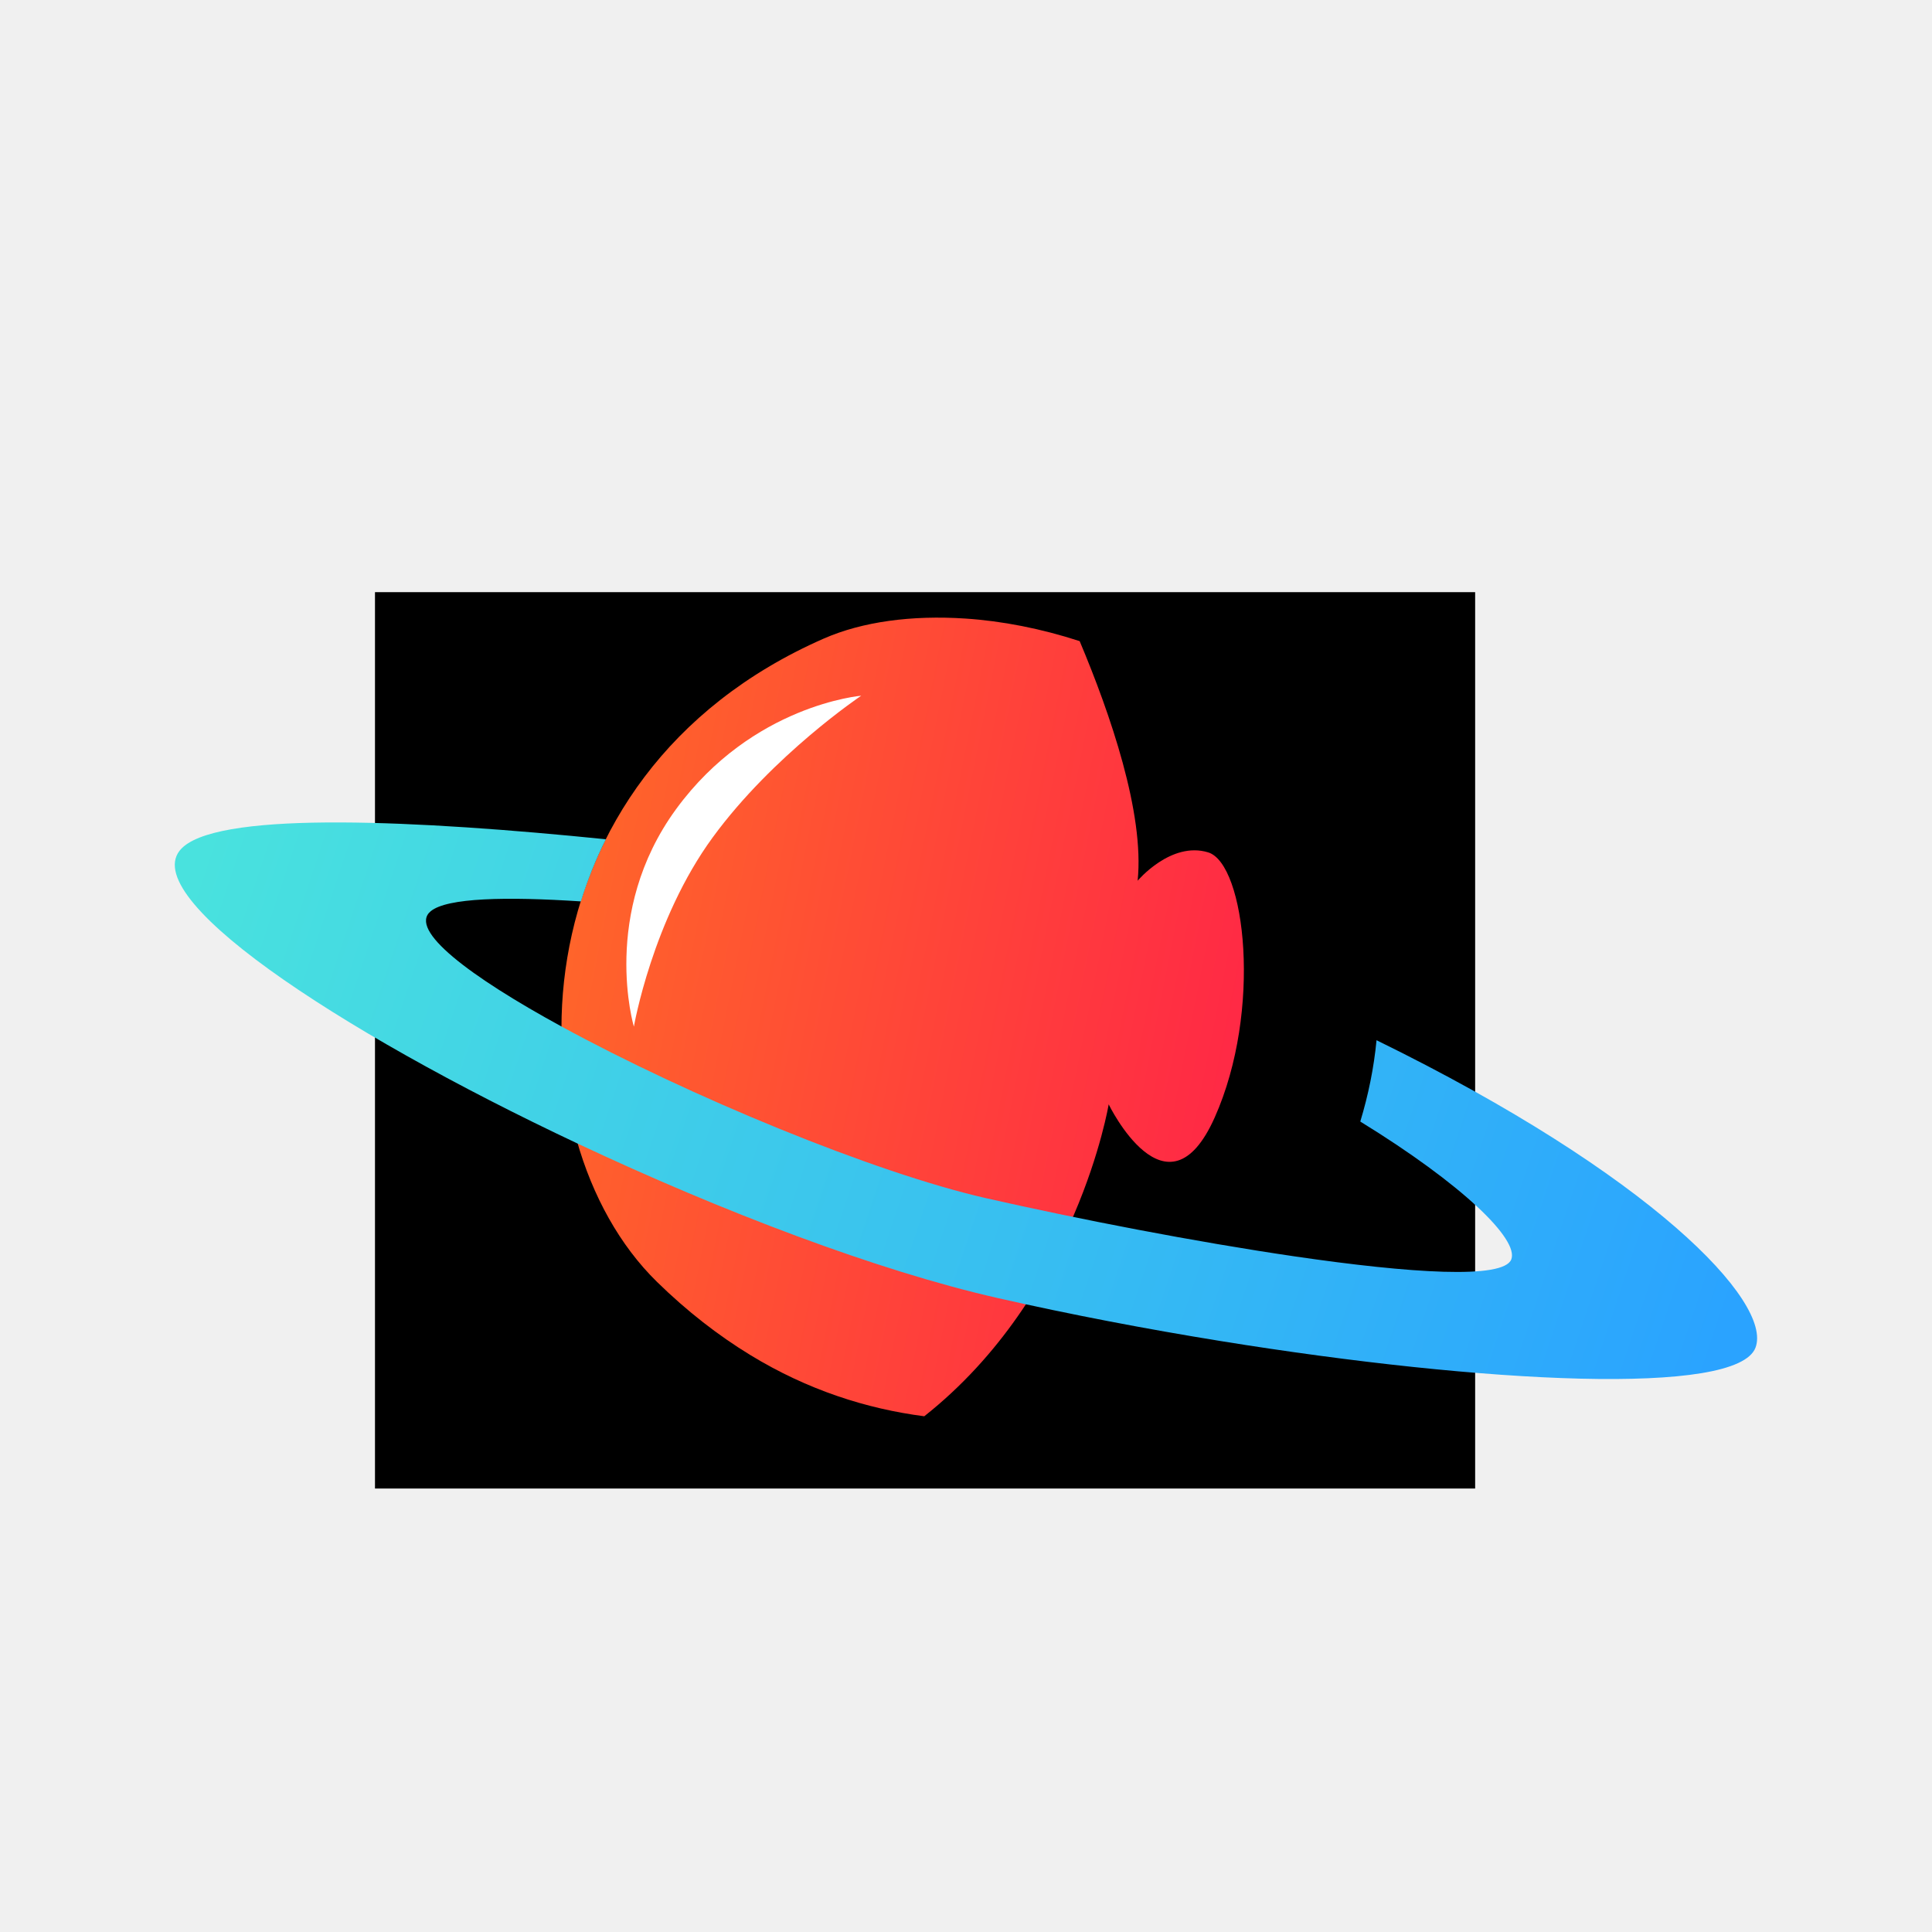
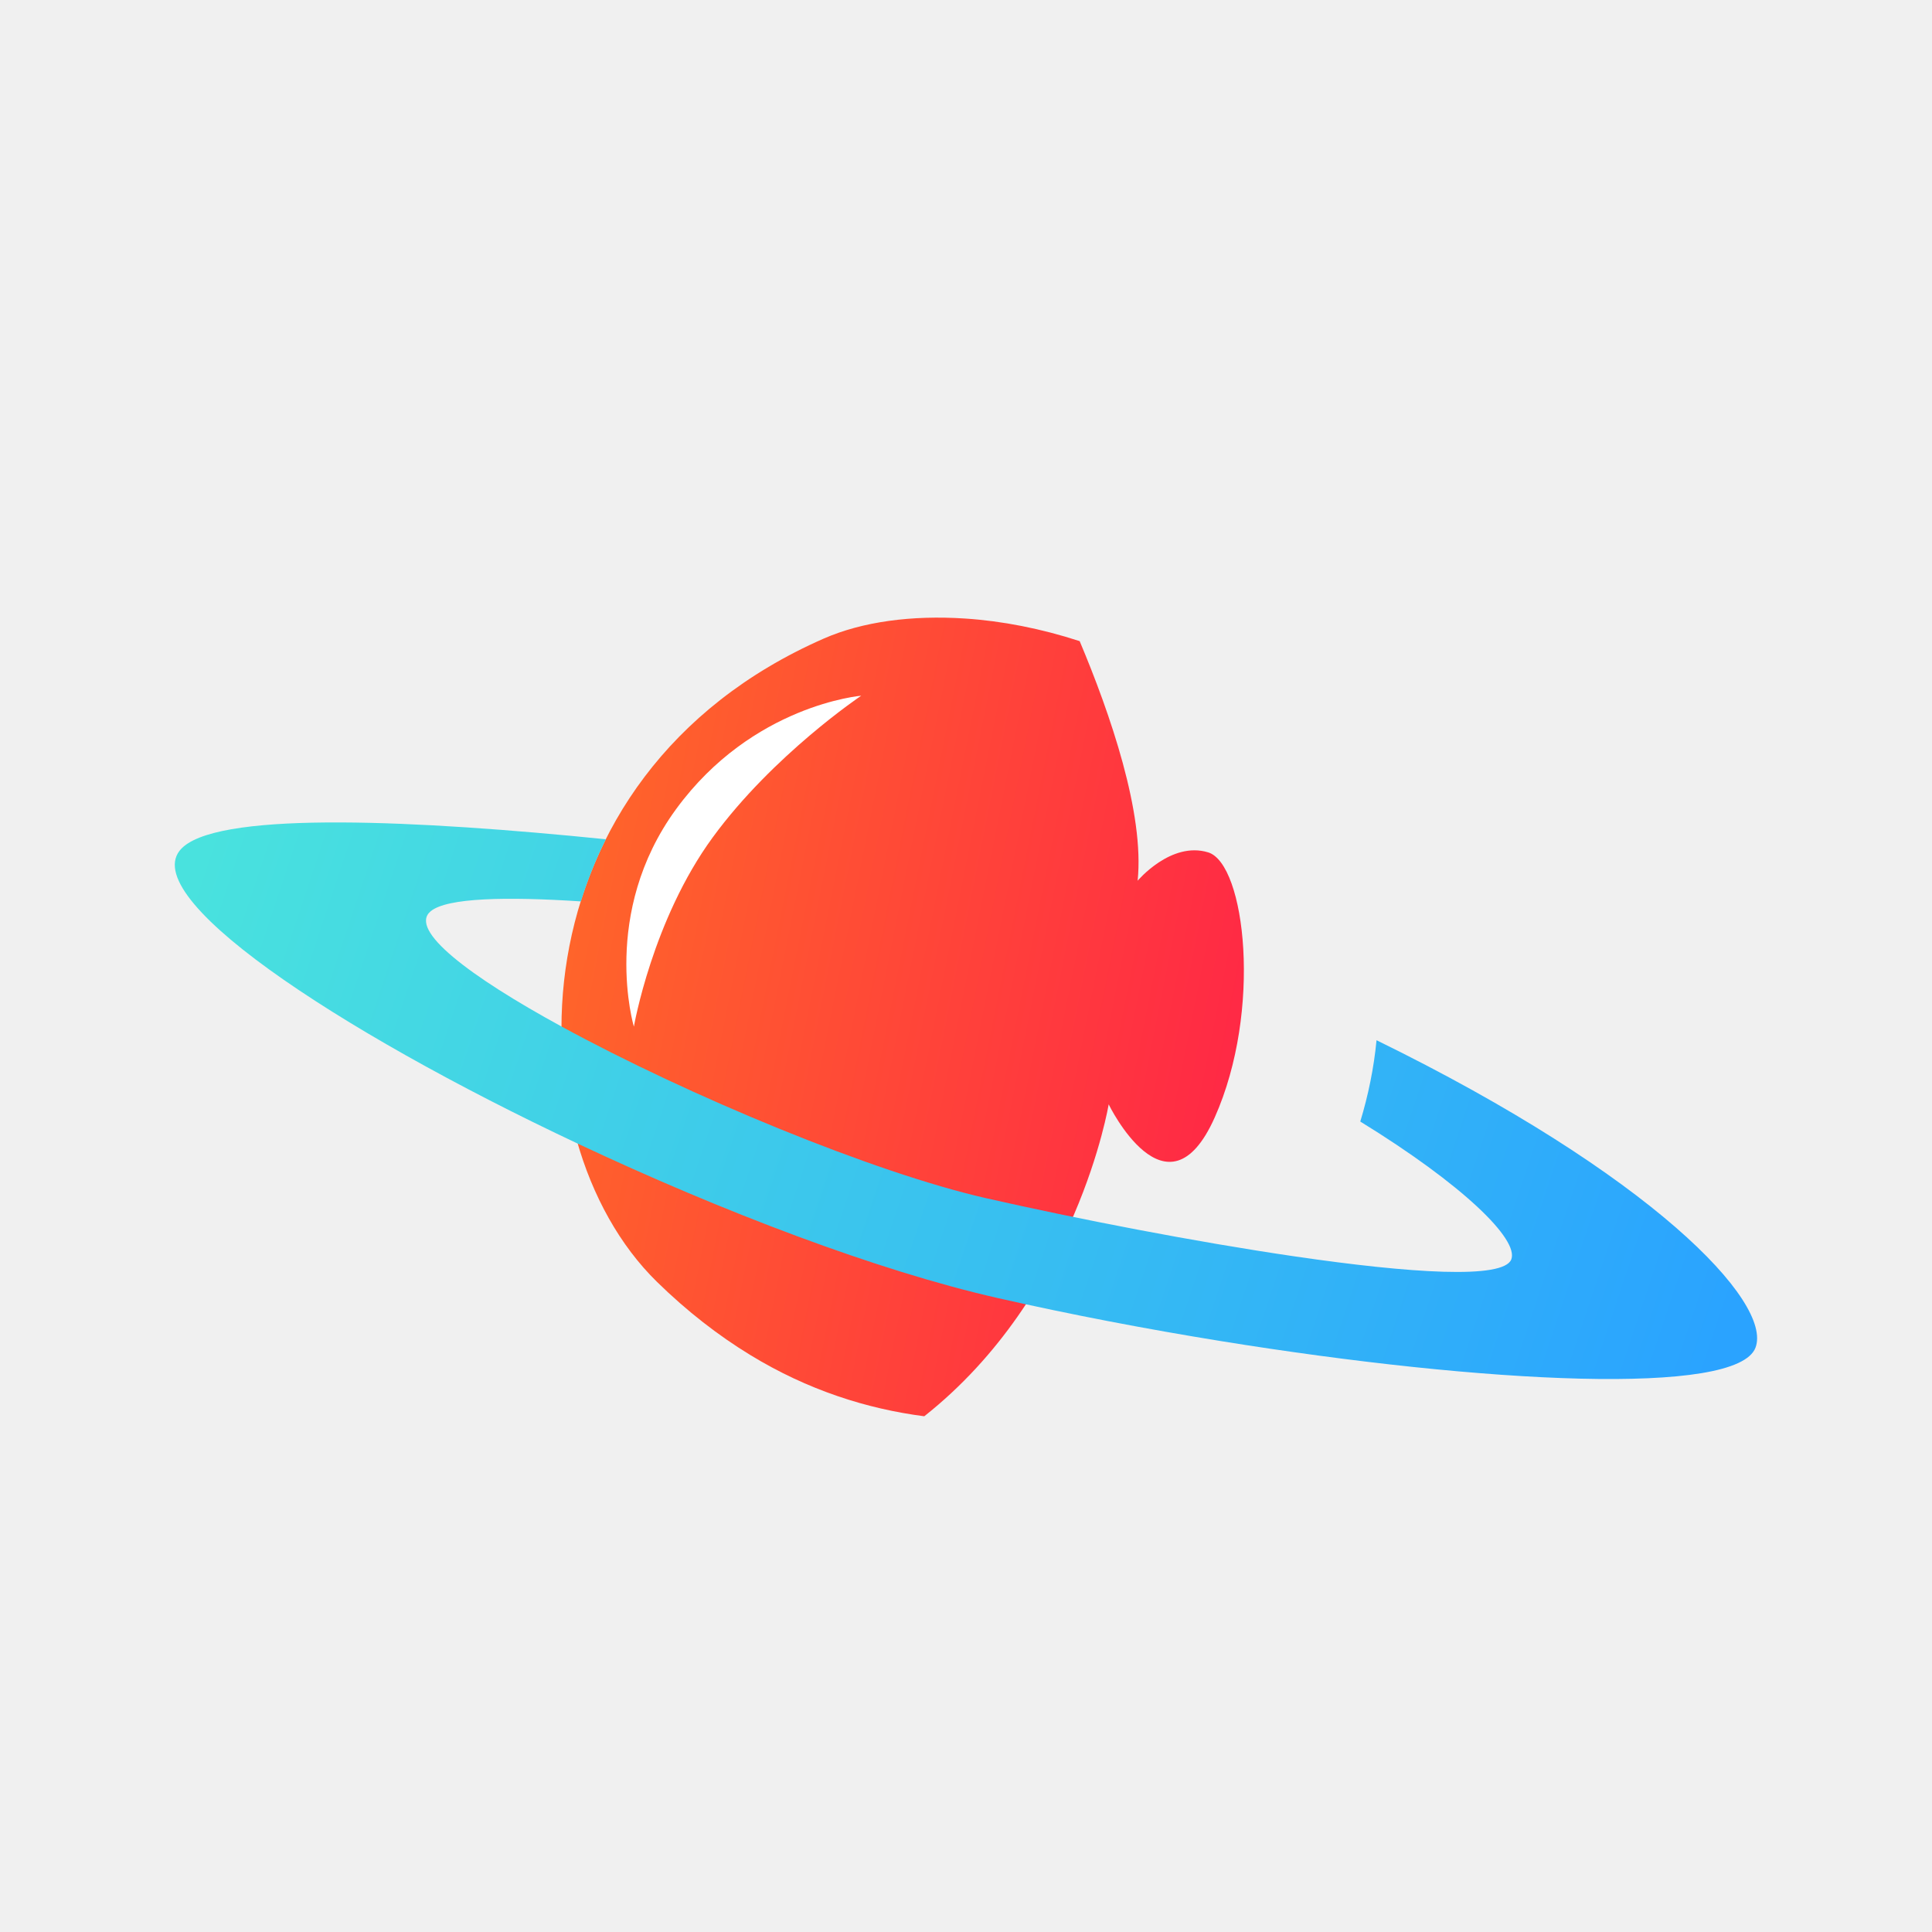
- <svg xmlns="http://www.w3.org/2000/svg" version="1.2" viewBox="0 0 2000 2000" width="500" height="500">
+ <svg xmlns="http://www.w3.org/2000/svg" version="1.2" viewBox="0 0 2000 2000" width="200" height="200">
  <defs>
    <linearGradient id="g1" x2="1" gradientUnits="userSpaceOnUse" gradientTransform="matrix(724.861,144.972,-171.03,855.15,477.613,1471.51)">
      <stop offset="0" stop-color="#ff652a" />
      <stop offset="1" stop-color="#ff2746" />
    </linearGradient>
    <linearGradient id="g2" x2="1" gradientUnits="userSpaceOnUse" gradientTransform="matrix(1576.527,529.145,-118.815,353.995,303.378,583.578)">
      <stop offset="0" stop-color="#49e2de" />
      <stop offset="1" stop-color="#2aa3ff" />
    </linearGradient>
  </defs>
  <style>
- 		.s0 { fill: #000000 } 
- 		.s1 { fill: url(#g1) } 
- 		.s2 { fill: #ffffff } 
- 		.s3 { fill: url(#g2) } 
+ 		.s0 { fill: url(#g1) } 
+ 		.s1 { fill: #ffffff } 
+ 		.s2 { fill: url(#g2) } 
	</style>
-   <path id="Shape 1" fill-rule="evenodd" class="s0" d="m1527.06 613v927.92h-1138.88v-927.92z" />
-   <path id="&lt;Path&gt;" class="s1" d="m1250.68 882.37c-38.47-11.77-73 29.36-73 29.36 7.16-69.86-28.26-172.6-60.01-248.03-40-13.01-80.27-20.89-118.57-23.39-55.13-3.62-106.29 3.16-146.38 20.76-324.89 142.6-325.45 516.32-172.66 665.87 31.29 30.63 63.61 55.58 96.38 75.62 59.73 36.51 120.89 55.84 180.35 63.56 158.28-125.12 190.91-322.91 190.91-322.91 0 0 60.32 124.37 109.76 13.59 49.45-110.77 31.69-262.65-6.78-274.43z" />
-   <path id="&lt;Path&gt;" class="s2" d="m656.19 1062.79c0 0-35.13-117.44 43.81-225.34 78.93-107.89 191.53-117.25 191.53-117.25 0 0-91.19 61.15-153.72 146.64-62.54 85.48-81.62 195.95-81.62 195.95z" />
-   <path id="&lt;Path&gt;" class="s3" d="m1424.98 1076.83c-2.72 28.58-8.52 56.8-16.82 84.19 106.04 65.18 164.2 121.94 156.34 142.65-7.89 20.81-104.57 14.43-223.66-2.98-104.16-15.22-225.45-38.88-319.54-60.21-116.58-26.42-308.94-106.29-439.99-177.83-95.68-52.22-158.74-100.03-135.48-119.32 16.93-14.04 78.47-15.24 155.51-10.2 6.8-21.81 15.32-43.34 25.86-64.32-194.51-19.71-392.87-29.17-436.84 7.29-57.51 47.7 157.12 189.81 407.83 307.83 148.79 70.05 310.29 131.62 435.17 159.92 74.35 16.85 153.06 31.93 230.81 44.49 272.89 44.11 533.97 57.21 553.11 6.76 17.95-47.33-108.13-179.2-392.3-318.27z" />
+   <path id="&lt;Path&gt;" class="s0" d="m1250.68 882.37c-38.47-11.77-73 29.36-73 29.36 7.16-69.86-28.26-172.6-60.01-248.03-40-13.01-80.27-20.89-118.57-23.39-55.13-3.62-106.29 3.16-146.38 20.76-324.89 142.6-325.45 516.32-172.66 665.87 31.29 30.63 63.61 55.58 96.38 75.62 59.73 36.51 120.89 55.84 180.35 63.56 158.28-125.12 190.91-322.91 190.91-322.91 0 0 60.32 124.37 109.76 13.59 49.45-110.77 31.69-262.65-6.78-274.43z" />
+   <path id="&lt;Path&gt;" class="s1" d="m656.19 1062.79c0 0-35.13-117.44 43.81-225.34 78.93-107.89 191.53-117.25 191.53-117.25 0 0-91.19 61.15-153.72 146.64-62.54 85.48-81.62 195.95-81.62 195.95z" />
+   <path id="&lt;Path&gt;" class="s2" d="m1424.98 1076.83c-2.72 28.58-8.52 56.8-16.82 84.19 106.04 65.18 164.2 121.94 156.34 142.65-7.89 20.81-104.57 14.43-223.66-2.98-104.16-15.22-225.45-38.88-319.54-60.21-116.58-26.42-308.94-106.29-439.99-177.83-95.68-52.22-158.74-100.03-135.48-119.32 16.93-14.04 78.47-15.24 155.51-10.2 6.8-21.81 15.32-43.34 25.86-64.32-194.51-19.71-392.87-29.17-436.84 7.29-57.51 47.7 157.12 189.81 407.83 307.83 148.79 70.05 310.29 131.62 435.17 159.92 74.35 16.85 153.06 31.93 230.81 44.49 272.89 44.11 533.97 57.21 553.11 6.76 17.95-47.33-108.13-179.2-392.3-318.27z" />
</svg>
